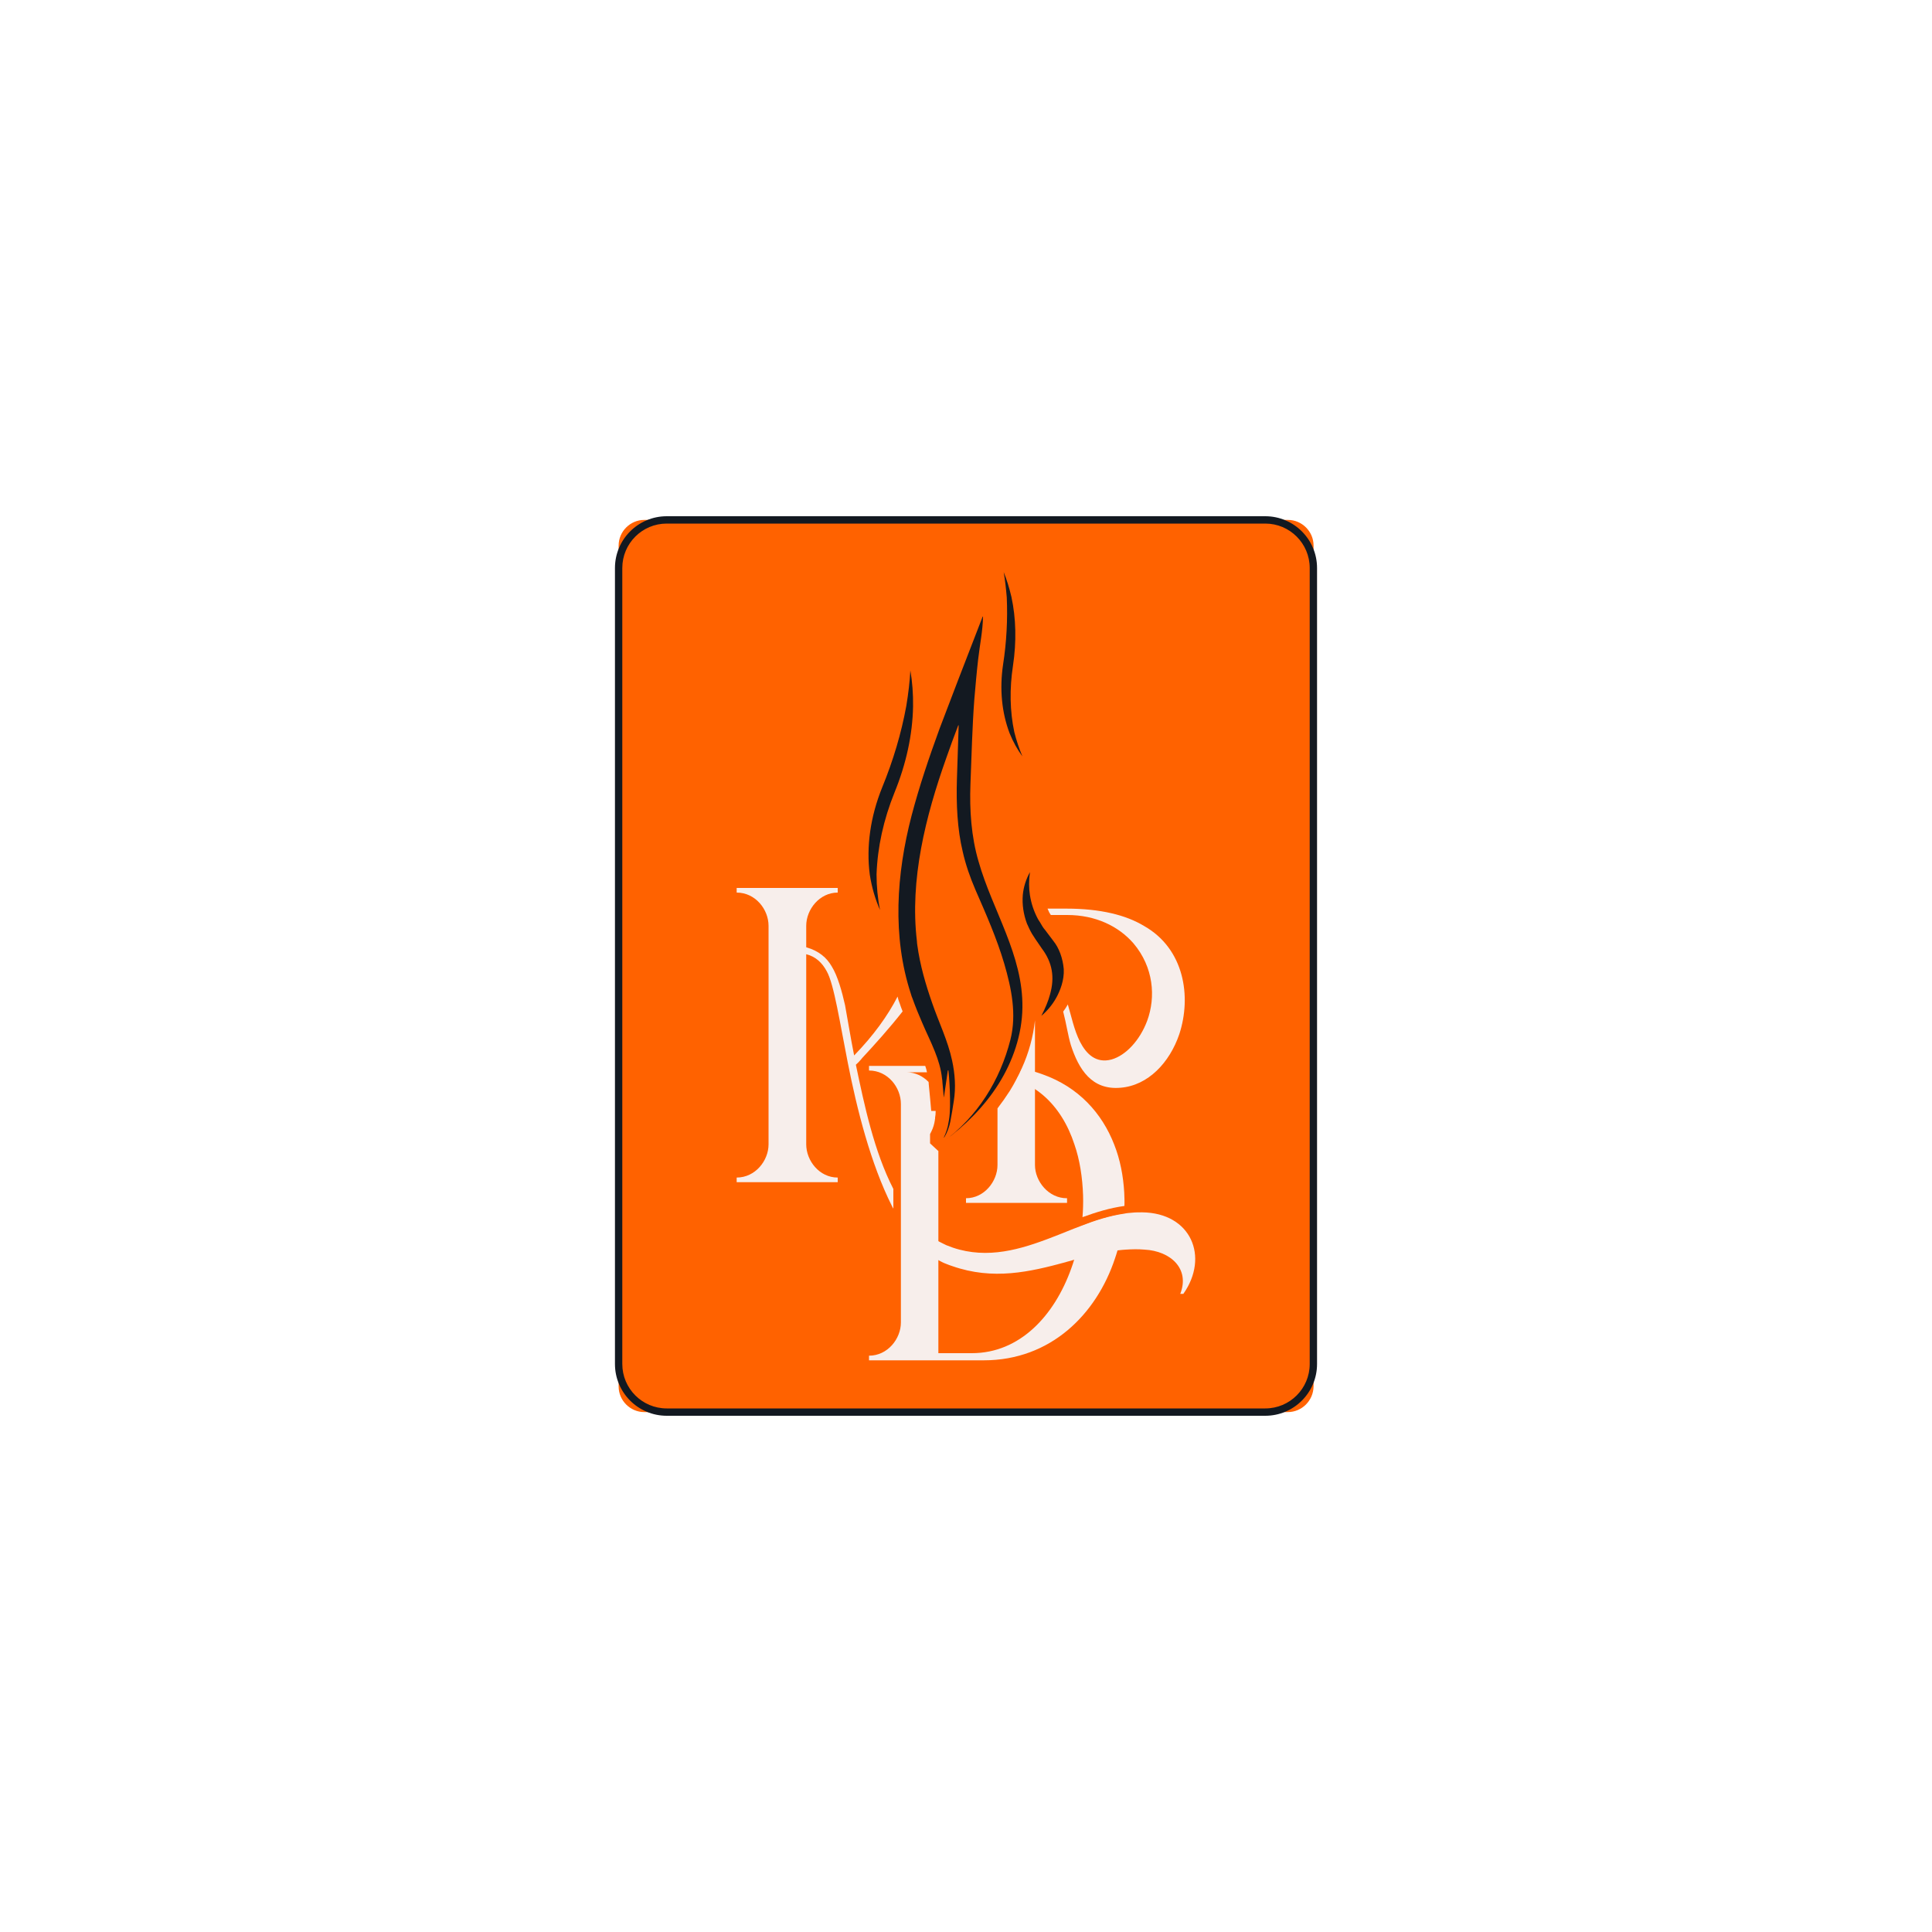
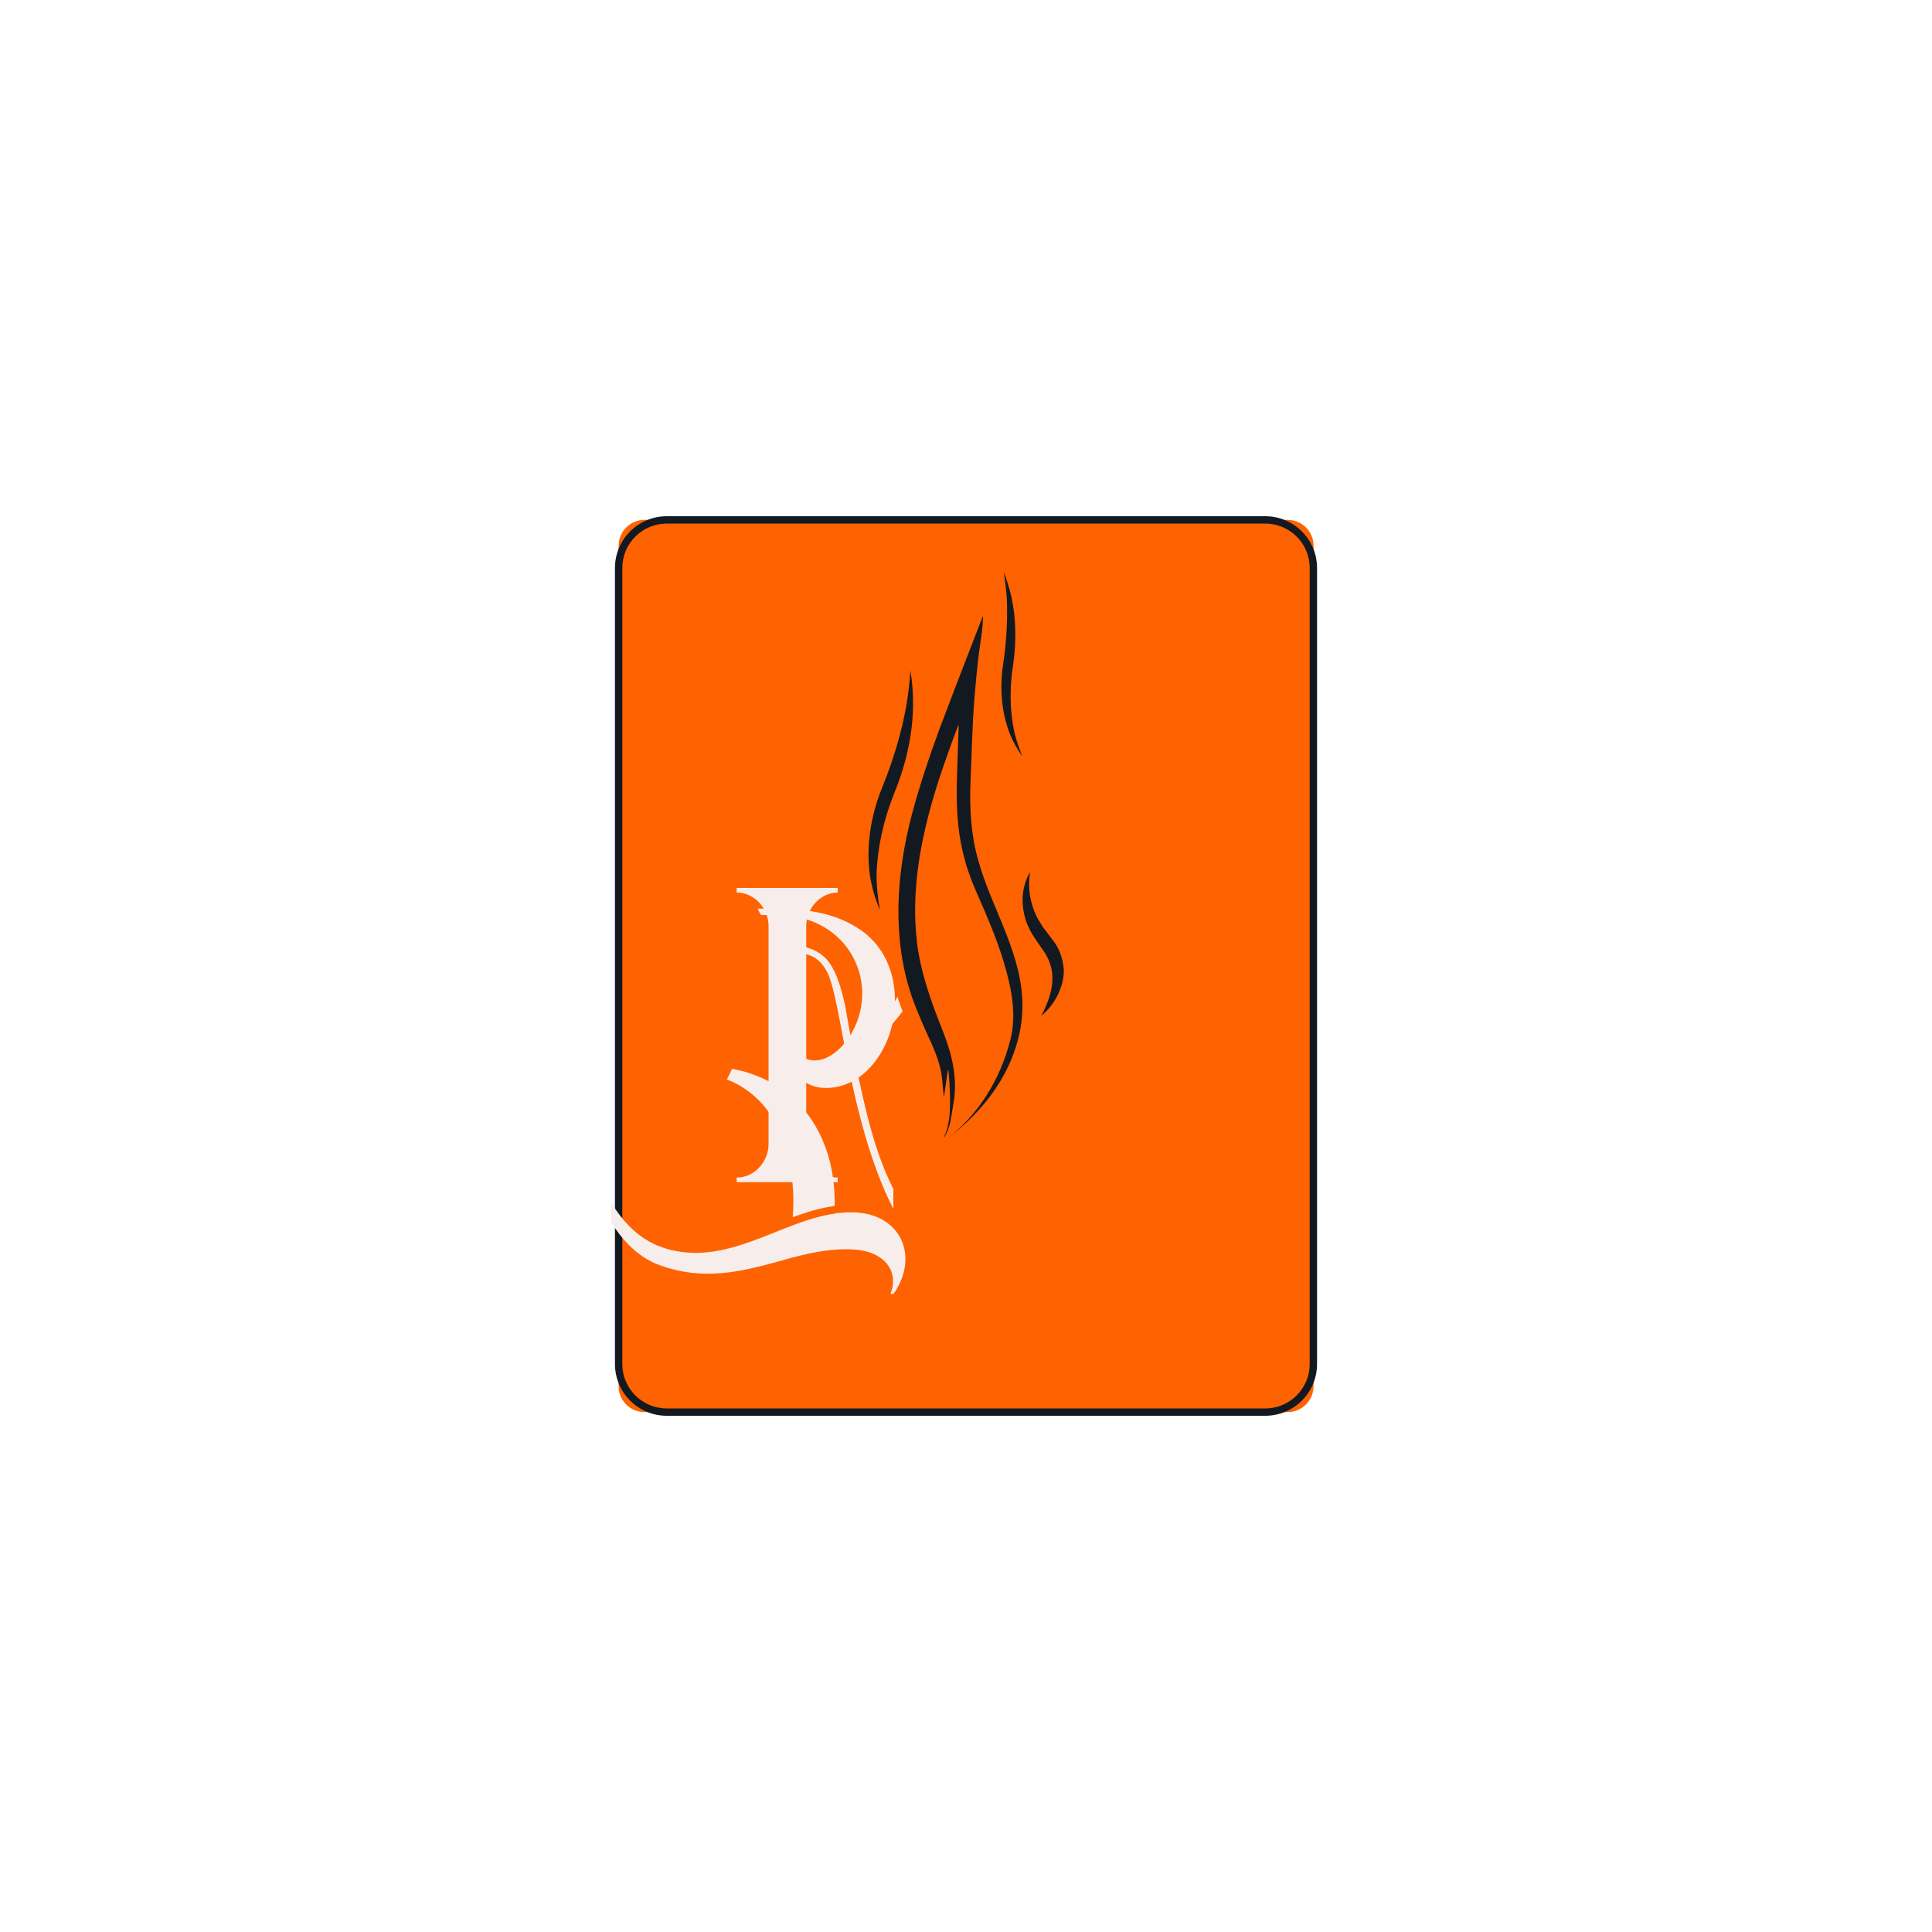
<svg xmlns="http://www.w3.org/2000/svg" version="1.1" id="Layer_1" x="0px" y="0px" viewBox="0 0 1000 1000" style="enable-background:new 0 0 1000 1000;" xml:space="preserve">
  <style type="text/css">
	.st0{fill:#FF6200;}
	.st1{fill:#131921;}
	.st2{fill:#F7EEEB;}
	.st3{fill:none;}
	.st4{fill:url(#XMLID_00000109719499888269143500000002123281803366859918_);}
	.st5{fill:url(#XMLID_00000166638370314689689730000008105149206266507673_);}
</style>
  <g>
    <path class="st0" d="M666.5,730.9H333.5c-7.3,0-13.3-6-13.3-13.3V282.4c0-7.3,6-13.3,13.3-13.3h333.1c7.3,0,13.3,6,13.3,13.3v435.2   C679.8,724.9,673.9,730.9,666.5,730.9z" />
    <g>
      <g>
        <path class="st1" d="M654.9,732.8H345.1c-14.8,0-26.8-12-26.8-26.8V294c0-14.8,12-26.8,26.8-26.8h309.8c14.8,0,26.8,12,26.8,26.8     v412C681.7,720.8,669.7,732.8,654.9,732.8z M345.1,271c-12.7,0-23,10.3-23,23v412c0,12.7,10.3,23,23,23h309.8     c12.7,0,23-10.3,23-23V294c0-12.7-10.3-23-23-23H345.1z" />
      </g>
    </g>
    <g>
      <g>
        <path class="st2" d="M445.9,548.1c0.1-0.1,0.2-0.2,0.3-0.4c6.6-7.1,14-15.3,21-24.2c-0.6-1.4-1.1-2.9-1.6-4.4l-0.2-0.5     c-0.3-0.7-0.5-1.5-0.7-2.3c0-0.1-0.1-0.3-0.1-0.5c-5.1,9.9-12.4,20.1-22.5,30.5c-1.9-9.5-3.1-17.3-4.7-26     c-1.6-7.1-3.8-15.1-6.9-20.1c-2.6-4.5-6.6-8-13.2-9.9v-11.1c0-8.5,6.9-17.2,16.3-17.2v-2.4h-52.3v2.4c9.7,0,16.5,8.7,16.5,17.2     v113.1c0,8.5-6.9,17.2-16.5,17.2v2.4h52.3v-2.4c-9.5,0-16.3-8.7-16.3-17.2v-98.4c4.9,1.2,8.3,4.5,10.6,8.8     c3.8,6.6,6.9,27.2,10.9,47.3c4.7,23.9,11.8,52.3,22.9,74.3c0.2,0.5,0.5,0.9,0.7,1.3v-10.2c-10-19.5-15-43.3-19.4-64.3     C444,550.2,445,549.2,445.9,548.1z" />
-         <path class="st2" d="M591.2,627.5c-1.8,0-3.6,0-5.4,0.2c-1.3,0.1-2.7,0.2-4,0.5c-7.4,1.1-14.7,3.4-21.9,6.2     c-1.4,0.5-2.8,1.1-4.2,1.6c-2.6,1-5.3,2.1-8,3.2c-16.3,6.4-33.1,12.3-51.1,7.6c-2.3-0.6-4.6-1.4-6.8-2.3c-1.3-0.6-2.6-1.3-4-2     c-7.4-4.2-13.8-10.8-19.3-19.8c0,0-0.1-0.1-0.1-0.1v10.1c5.6,9,11.9,15.4,19.4,19.6c1.3,0.7,2.6,1.4,4,1.9c1,0.4,2,0.8,3,1.1     c21.3,7.5,40.3,3,58.8-2c0.2-0.1,0.4-0.1,0.6-0.2c1.3-0.3,2.6-0.7,3.9-1.1c7.5-2.1,14.9-3.9,22.4-4.8c1.4-0.2,2.8-0.3,4.2-0.4     c3.2-0.2,6.4-0.3,9.7,0c13.5,0.7,23.6,9.9,18.5,22.9h1.6C626,650.5,616.5,627.8,591.2,627.5z" />
-         <path class="st2" d="M556,652c-0.5,1.5-0.9,3-1.5,4.5c-8.8,24.6-26.7,43.9-51.5,43.9h-17.3V595.7h-0.1l-4.2-3.9l0-3.2V587     l0.7-1.4c0.9-1.8,1.5-3.8,1.8-5.9l0-0.3l0.1-0.3l0-0.6c0.2-1,0.3-2.2,0.3-3.5H482c0,0-1.1-12.6-1.3-14c0-0.4,0-0.7-0.1-1     c-2.9-3-6.9-5-11.4-5h10.6c-0.2-1.1-0.5-2.2-0.9-3.3h-29.1v2.4c9.7,0,16.5,8.7,16.5,17.3v113.1c0,8.5-6.9,17.2-16.5,17.2v2.4     h59.4c34.6,0,58.3-23.8,67.9-52.7c0.5-1.4,0.9-2.8,1.3-4.1c1.7-6.2,2.9-12.6,3.3-18.9c-7.4,1.1-14.7,3.4-21.9,6.2     C559,640.4,557.8,646.3,556,652z" />
-         <path class="st2" d="M539.7,566.7c7.7,6.5,13.1,15.5,16.4,25.6c2.8,8,4.2,17.3,4.5,26.5c0.1,3.7,0,7.5-0.3,11.2     c7.1-2.6,14.3-4.8,21.7-5.8c0.1-2.3,0-4.7-0.1-7c-0.5-8.5-2.1-17-5.2-24.8c-6.3-16.2-18.4-29.7-37-36.3c-1.3-0.5-2.6-0.9-3.9-1.3     c-2.2-0.6-4.5-1.1-6.9-1.6c-0.8,1.8-1.7,3.7-2.7,5.5c3.4,1.3,6.6,3,9.5,5C537.1,564.6,538.4,565.6,539.7,566.7z" />
-         <path class="st2" d="M535.7,603v-74.9c-0.9,8.4-3.2,16.9-6.9,25c-0.8,1.8-1.7,3.7-2.7,5.5c-1,2-2.2,4-3.4,6     c-2,3.1-4.1,6.1-6.4,9.1V603c0,8.5-6.9,17.2-16.3,17.2v2.4h52.3v-2.4C542.8,620.3,535.7,611.5,535.7,603z" />
-         <path class="st2" d="M592.2,479.3c-9.4-5.7-22.7-9-40.2-9h-9.8c0.3,0.7,0.6,1.3,0.9,2l0.8,1.3h8.5c14.5,0,26.5,5.7,34.3,14.7     c10.4,12.3,11.6,27.7,7.1,40c-3.8,10.2-11.1,18-18.5,20.1c-8,2.1-13-2.8-16.3-9.2c-3.1-6.2-4.4-13-6.3-19.3     c-0.7,1.3-1.5,2.5-2.4,3.7c1.6,6.1,2.5,12.5,4,17.4c4,12.3,10.7,23.4,25.8,22c14.2-1.2,25.3-13,30.3-27.7     C616.8,515.8,613,491.1,592.2,479.3z" />
+         <g transform="translate(-150, 0)">
+           <path class="st2" d="M591.2,627.5c-1.8,0-3.6,0-5.4,0.2c-1.3,0.1-2.7,0.2-4,0.5c-7.4,1.1-14.7,3.4-21.9,6.2      c-1.4,0.5-2.8,1.1-4.2,1.6c-2.6,1-5.3,2.1-8,3.2c-16.3,6.4-33.1,12.3-51.1,7.6c-2.3-0.6-4.6-1.4-6.8-2.3c-1.3-0.6-2.6-1.3-4-2      c-7.4-4.2-13.8-10.8-19.3-19.8c0,0-0.1-0.1-0.1-0.1v10.1c5.6,9,11.9,15.4,19.4,19.6c1.3,0.7,2.6,1.4,4,1.9c1,0.4,2,0.8,3,1.1      c21.3,7.5,40.3,3,58.8-2c0.2-0.1,0.4-0.1,0.6-0.2c1.3-0.3,2.6-0.7,3.9-1.1c7.5-2.1,14.9-3.9,22.4-4.8c1.4-0.2,2.8-0.3,4.2-0.4      c3.2-0.2,6.4-0.3,9.7,0c13.5,0.7,23.6,9.9,18.5,22.9h1.6C626,650.5,616.5,627.8,591.2,627.5z" />
+           <path class="st2" d="M539.7,566.7c7.7,6.5,13.1,15.5,16.4,25.6c2.8,8,4.2,17.3,4.5,26.5c0.1,3.7,0,7.5-0.3,11.2      c7.1-2.6,14.3-4.8,21.7-5.8c0.1-2.3,0-4.7-0.1-7c-0.5-8.5-2.1-17-5.2-24.8c-6.3-16.2-18.4-29.7-37-36.3c-1.3-0.5-2.6-0.9-3.9-1.3      c-2.2-0.6-4.5-1.1-6.9-1.6c-0.8,1.8-1.7,3.7-2.7,5.5c3.4,1.3,6.6,3,9.5,5C537.1,564.6,538.4,565.6,539.7,566.7z" />
+           <path class="st2" d="M592.2,479.3c-9.4-5.7-22.7-9-40.2-9h-9.8c0.3,0.7,0.6,1.3,0.9,2l0.8,1.3h8.5c14.5,0,26.5,5.7,34.3,14.7      c10.4,12.3,11.6,27.7,7.1,40c-3.8,10.2-11.1,18-18.5,20.1c-8,2.1-13-2.8-16.3-9.2c-3.1-6.2-4.4-13-6.3-19.3      c-0.7,1.3-1.5,2.5-2.4,3.7c1.6,6.1,2.5,12.5,4,17.4c4,12.3,10.7,23.4,25.8,22c14.2-1.2,25.3-13,30.3-27.7      C616.8,515.8,613,491.1,592.2,479.3z" />
+         </g>
      </g>
      <g>
        <g>
          <g>
            <g>
              <path class="st1" d="M529.2,521.6c-0.2,13.9-4.9,27.6-12.3,39.4c-7.4,11.8-17.5,21.7-28.7,30c17.7-13,29.4-31.7,34.8-52.9        c3.3-13.2,0.5-26.6-3.2-39.3c-3.9-13.2-9.4-25.6-14.9-38.2c-2.8-6.5-5.1-13.1-6.6-19.8c-2.8-11.6-3.4-24.7-3-37.4        c0.1-4.2,0.4-13.5,0.9-27.9c0,0,0-0.1-0.1-0.1c0,0-0.1,0-0.1,0c-2.1,5.4-4.2,11.2-6.3,17.2c-10.6,29.9-18.9,62.7-15.1,94.6        c0,0.6,0.1,1.3,0.2,2c1.4,10.3,4.3,20.3,7.7,30c3.4,9.9,8.1,19.4,10.3,29.7c1.5,6.9,2,14,0.9,20.9c-0.6,4-1.2,7.5-1.8,10.7        c-0.6,2.9-1.6,5.7-3.2,8.3c0,0-0.1,0-0.1,0c0,0,0-0.1,0-0.2c1.1-2.4,2-5,2.4-7.9c0.1-0.3,0.1-0.7,0.2-1.1        c1.3-7.5-0.1-24.8-0.3-25.5c0-0.1-0.1-0.1-0.2-0.1c0,0-0.1,0.1-0.1,0.1c0,0-2,13.6-2,13.6c0,0.1,0,0.2-0.1,0.2        c0,0-0.6-6.3-0.7-7.7c0-0.6-0.1-1.3-0.2-1.9c-0.5-4.9-1.9-9.5-3.7-14c-2-5.1-4.5-10-6.6-15c-1.8-4.1-3.5-8.3-5-12.5        c-0.3-0.7-0.6-1.5-0.8-2.3c-9.8-29.8-7.5-62.2,0.3-92.2c4-15.3,9.1-30.3,14.5-45.1c5.2-13.7,12.6-33.1,22.3-58        c0-0.1,0.1-0.1,0.1-0.1c0,0,0.1,0.1,0.1,0.1c-0.1,7.3-1.7,14.8-2.5,22c-0.8,6.9-1.4,13.9-2,20.9c-1.1,14.6-1.4,29.2-2,43.8        c-0.5,13.4,0.4,27.1,4.2,40C513.7,471.3,529.6,494.3,529.2,521.6z" />
            </g>
          </g>
          <g>
            <g>
              <g>
                <g>
                  <path class="st1" d="M472.6,365.8c-0.3,14.5-3.5,29.4-9.6,44.4c-5.7,14.1-8.8,28.3-9.3,42.3c0,6.4,0.6,12.6,1.8,18.5          c-2.5-5.6-4.3-11.8-5.3-18.3c-1.9-14.4,0.3-30,6.4-45.1c5.7-13.9,9.9-28,12.5-42.2c1.1-6.7,1.8-12.7,2.1-18.4          C472.2,352.8,472.7,359.1,472.6,365.8z" />
                </g>
              </g>
              <g>
                <path class="st1" d="M529.2,391.5c-2.6-3.5-4.8-7.5-6.6-11.9c-4.1-10.7-5.3-23-3.4-35.7c1.8-11.6,2.4-23.3,1.9-34.7         c-0.4-4.7-0.9-9.1-1.6-13.1c1.6,3.9,2.9,8.2,4,12.8c2.4,11.1,2.7,23.2,0.8,35.8c-1.8,11.8-1.6,23.4,0.7,34.2         C526.1,383.3,527.5,387.5,529.2,391.5z" />
              </g>
              <g>
                <g>
                  <path class="st1" d="M546.8,516.3c-2,3.6-4.6,6.8-7.8,9.5c2.1-4.1,3.6-7.7,4.5-11.1c2.5-8.9,1.2-16.5-4.2-23.7          c-0.6-0.9-1.4-2.1-2.4-3.5c-0.3-0.4-0.6-0.9-0.9-1.3c-0.3-0.5-0.6-0.9-0.9-1.4c-1.2-1.7-2.3-3.9-3.2-6l-0.3-0.6          c-1.9-5-2.6-10.2-2.2-15c0.4-4.2,1.7-8.2,3.7-11.8c-0.6,4.3-0.6,8.3,0,12c0.7,4.3,2,8.3,4.2,12.4l0.2,0.3          c0.2,0.4,0.5,0.8,0.7,1.1l0.3,0.5c0.7,1.2,1.4,2.5,2.4,3.6c1.2,1.6,2.2,2.9,4.3,5.7c3,3.7,4.9,9,5.4,14.6          C550.9,507.4,548.7,512.8,546.8,516.3z" />
                </g>
              </g>
            </g>
          </g>
        </g>
      </g>
    </g>
  </g>
</svg>
